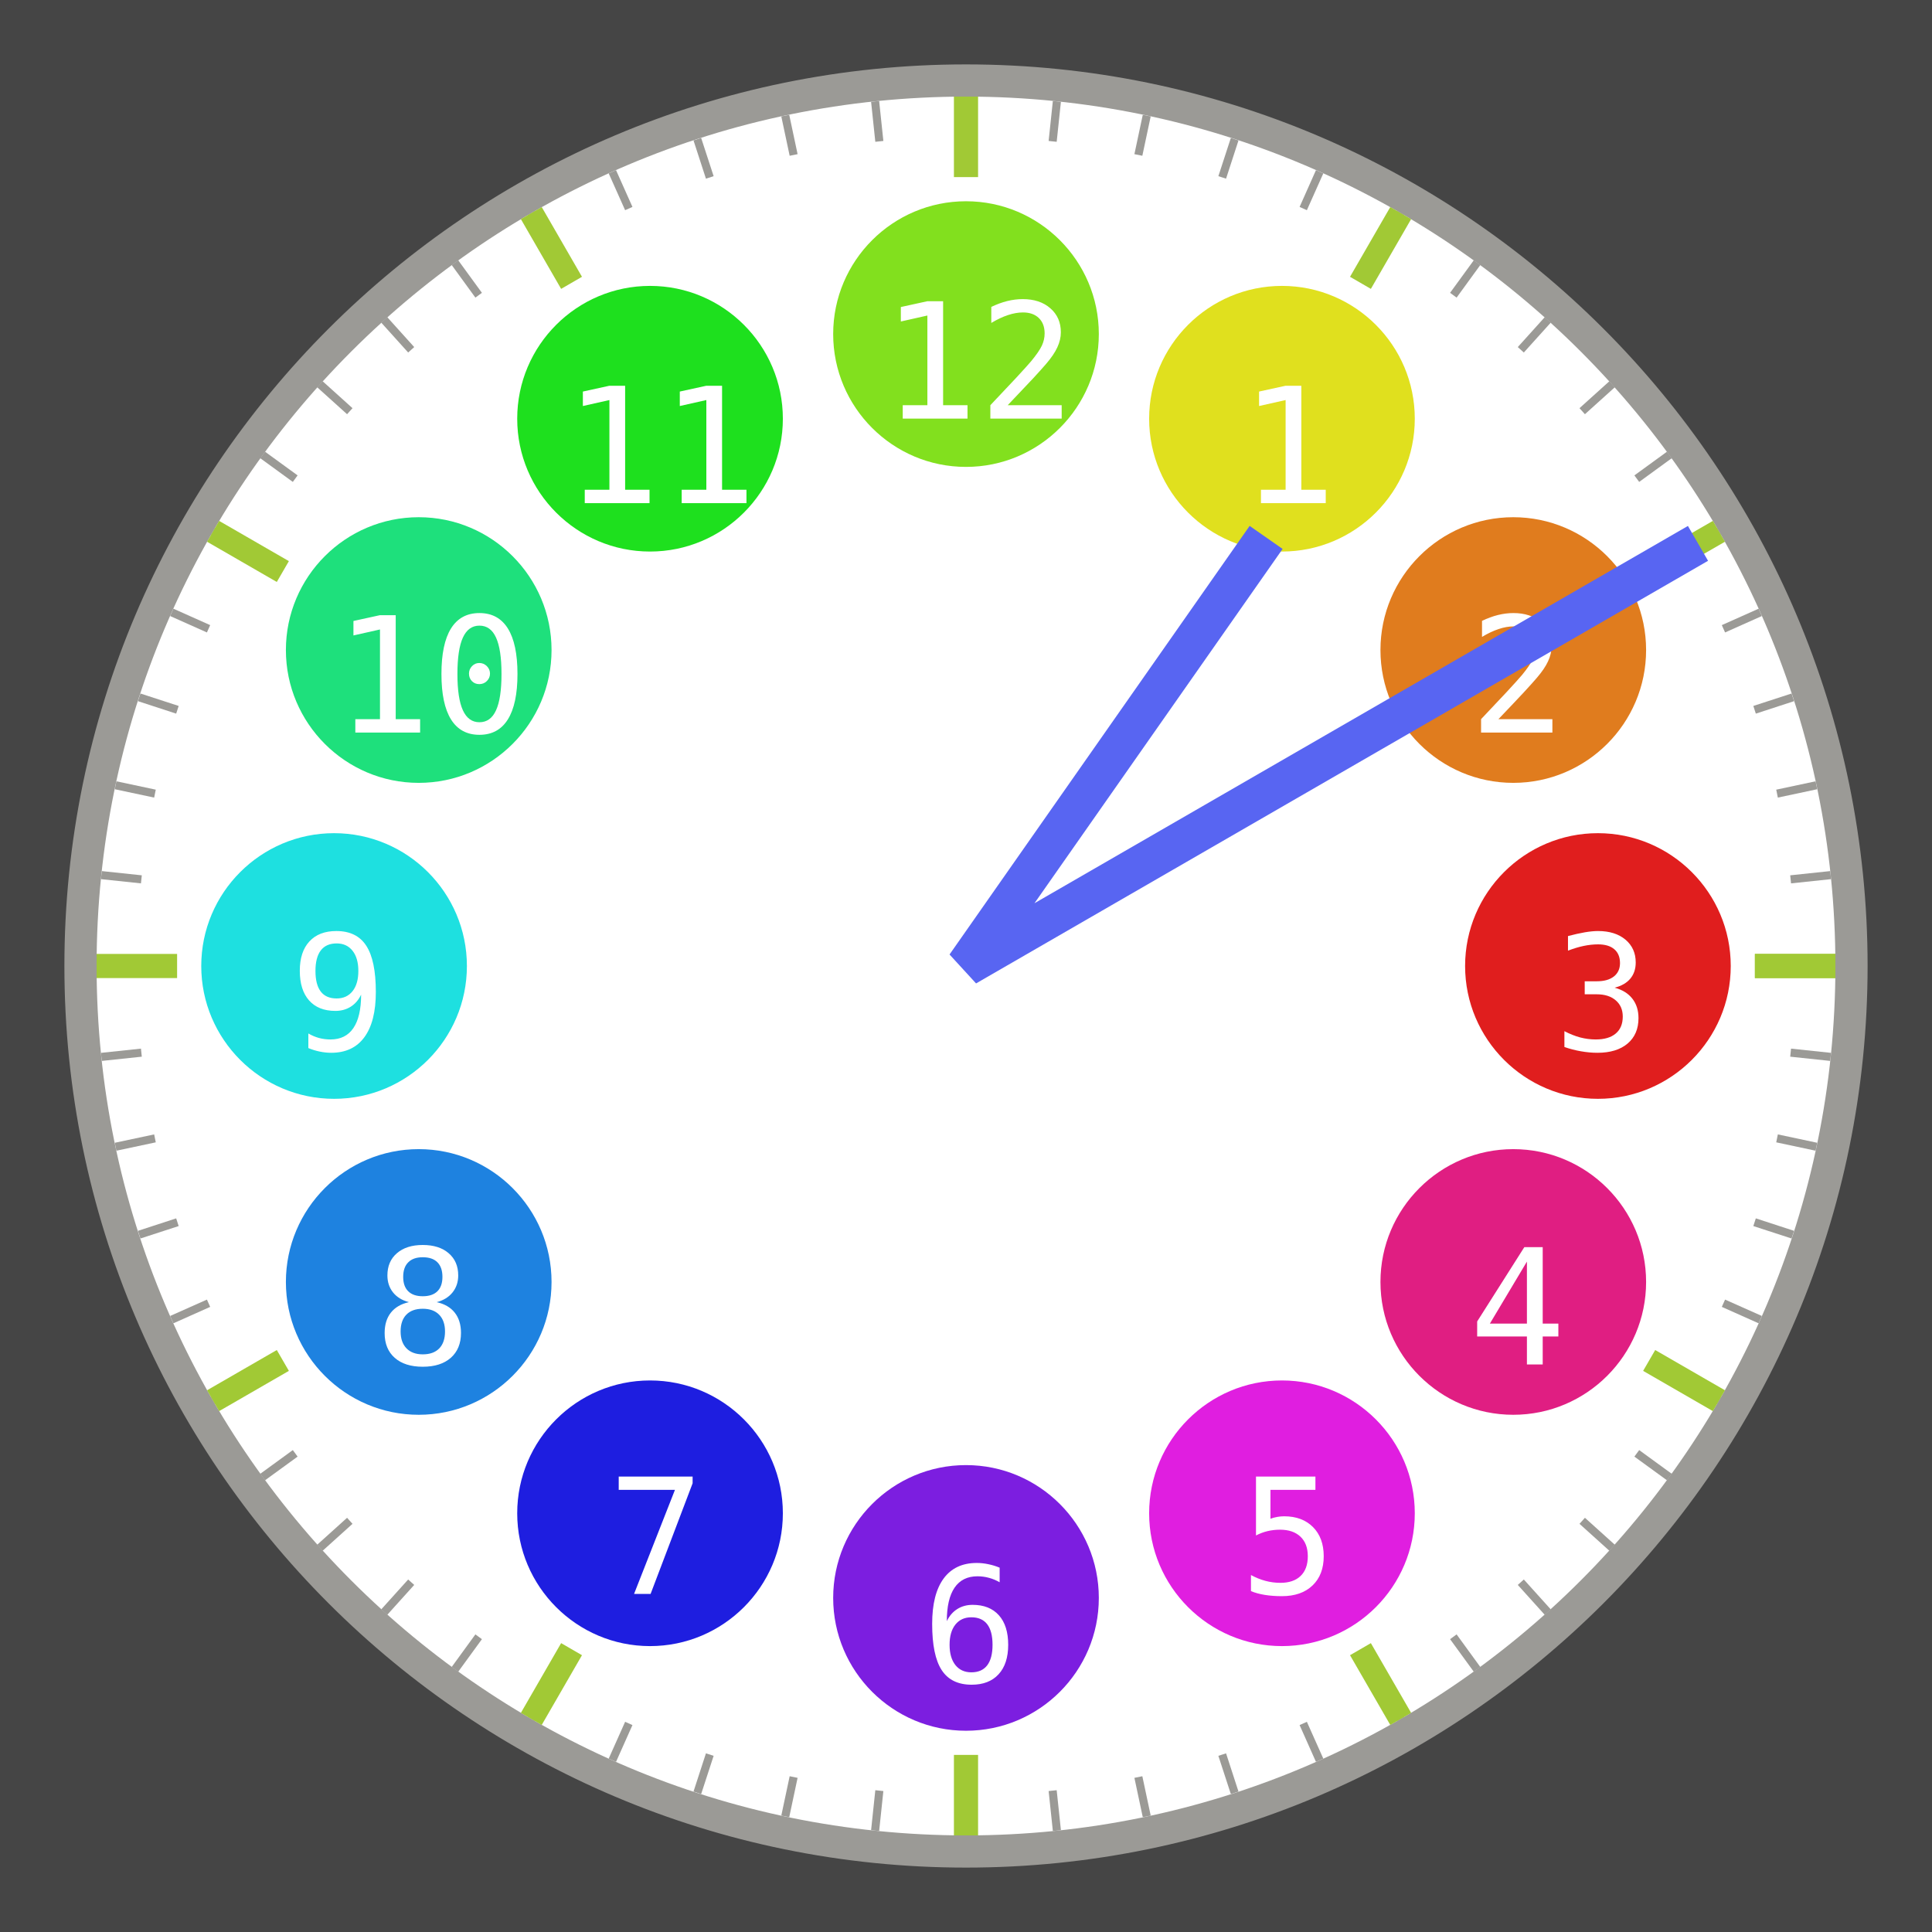
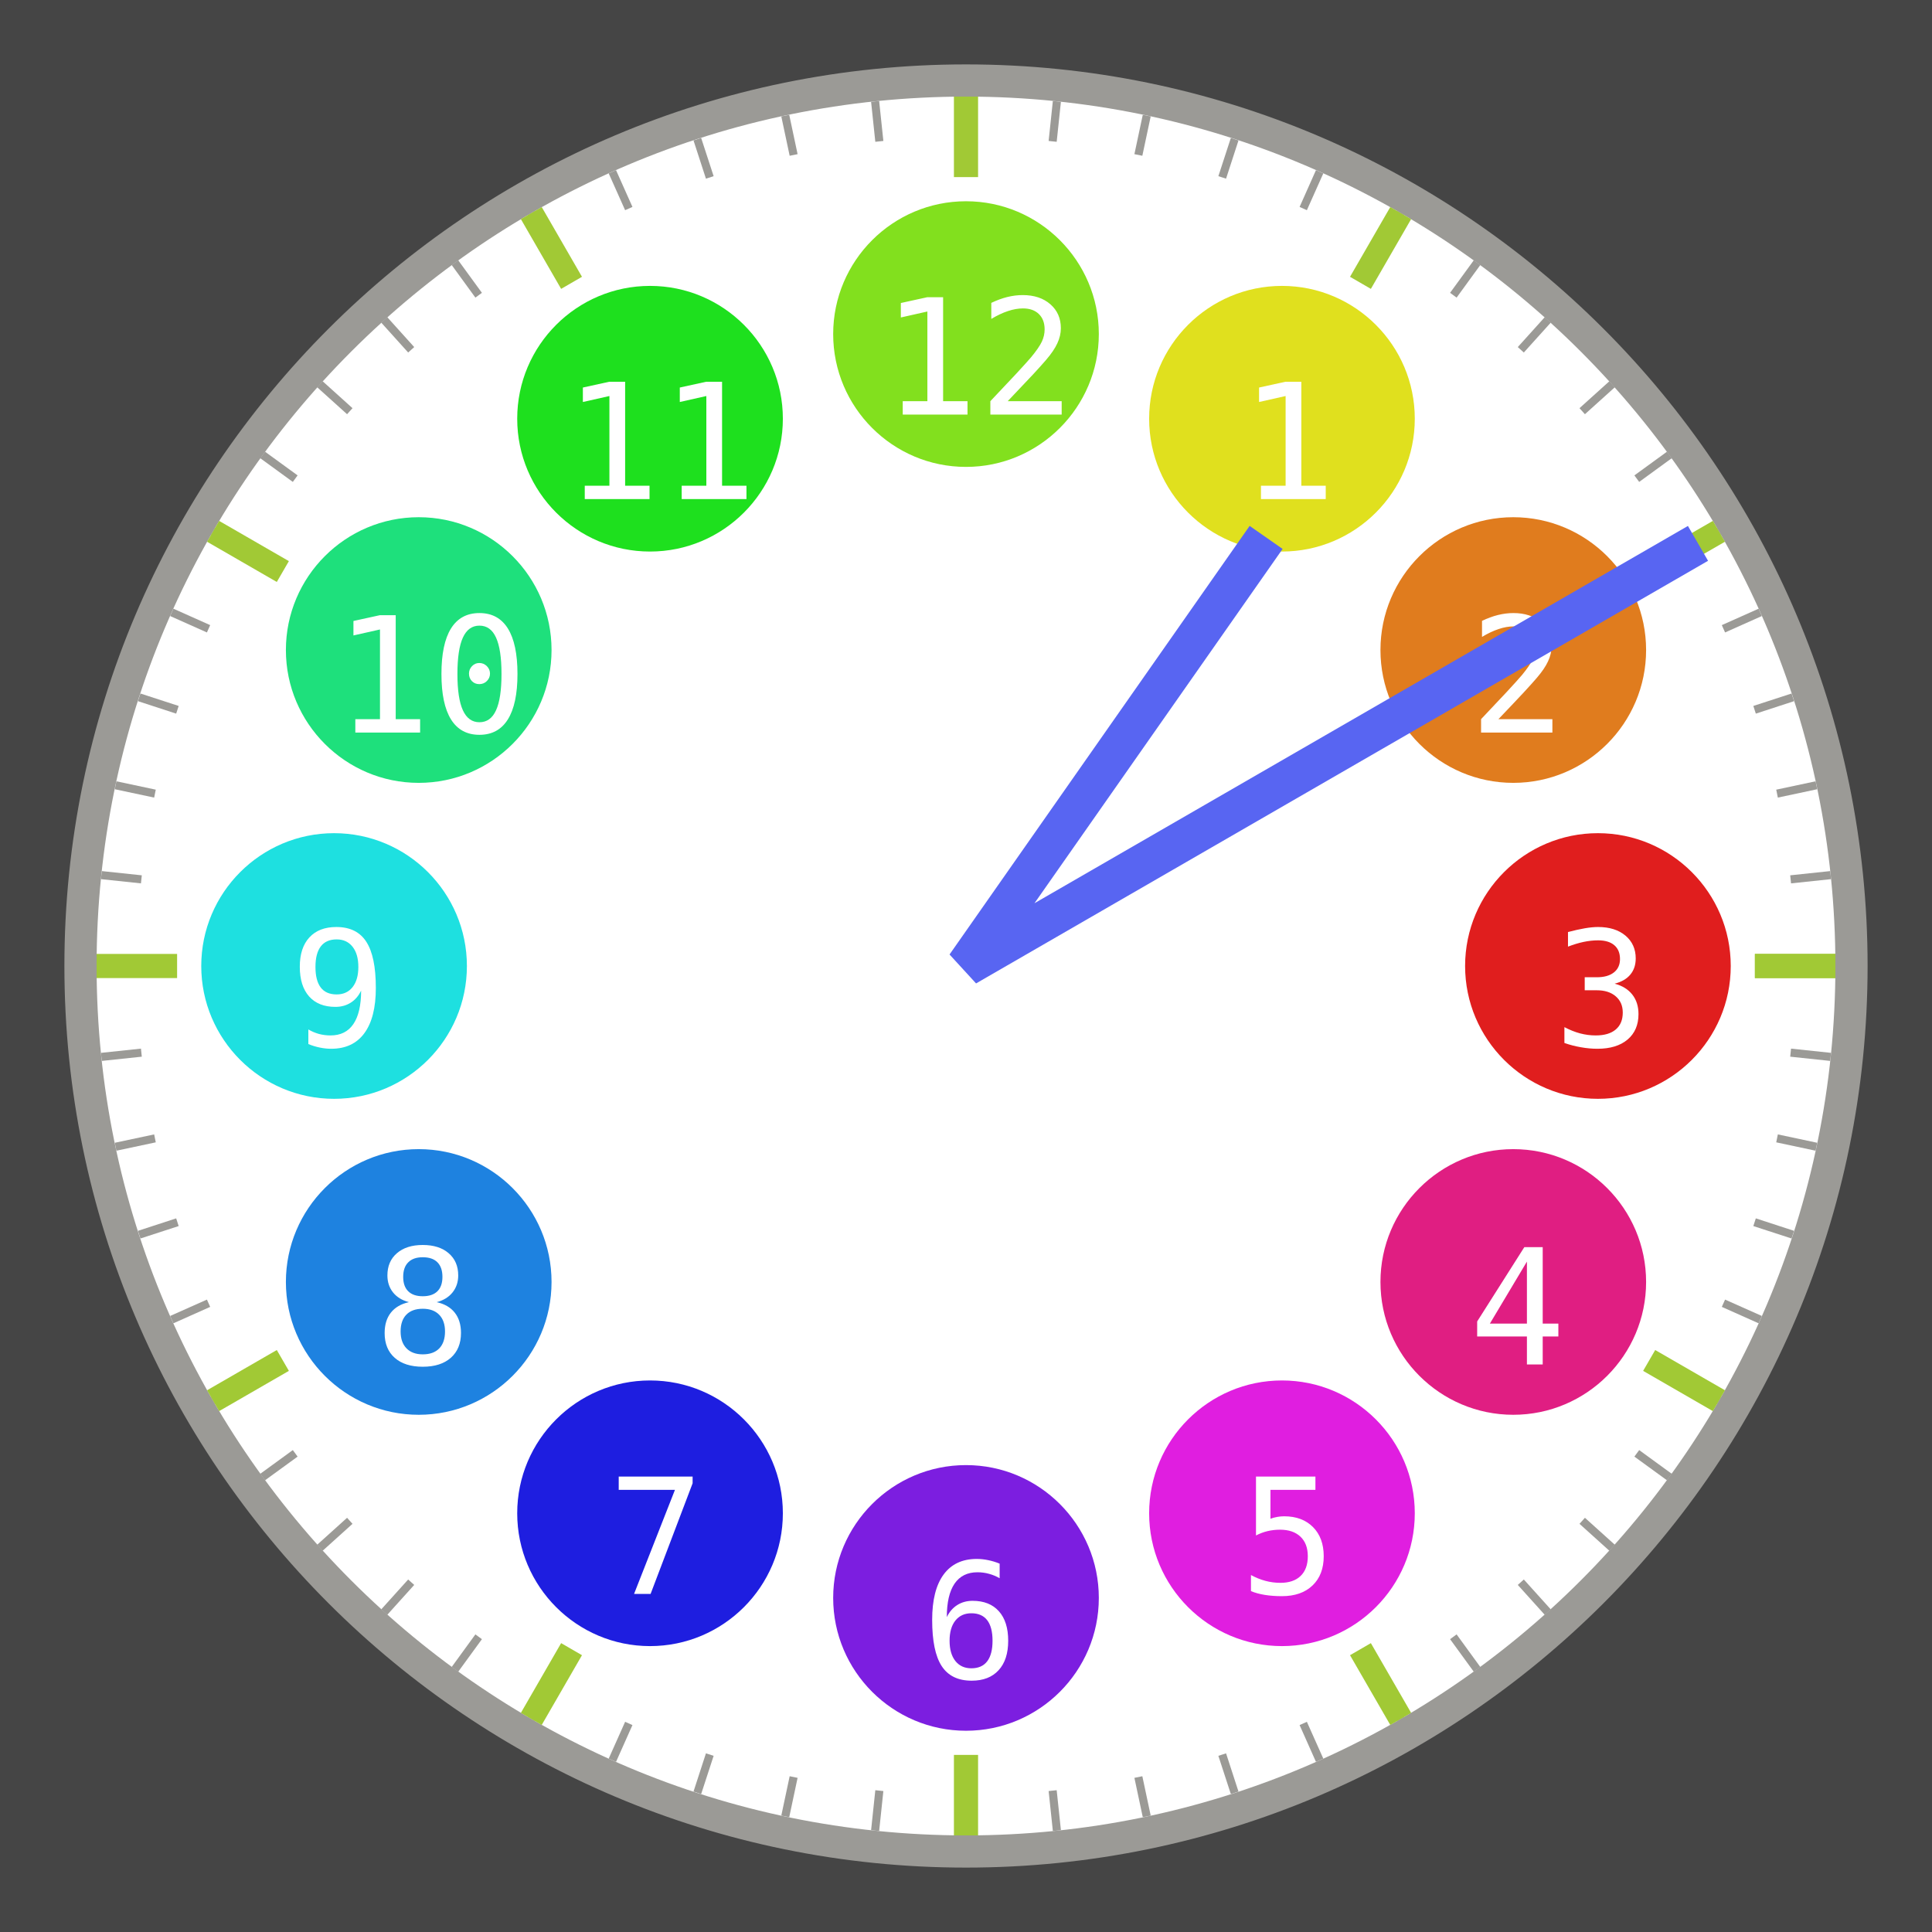
<svg xmlns="http://www.w3.org/2000/svg" version="1.1" viewBox="0 0 480 480">
  <defs>
    <clipPath id="clip_0">
      <polygon points="0 0,480 0,480 480,0 480" />
    </clipPath>
  </defs>
  <g clip-path="url(#clip_0)">
    <path style="fill:#FFFFFF;" d="M 0,0 L 480,0 L 480,480 L 0,480 L 0,0 Z" />
    <defs>
      <clipPath id="clip_1">
        <polygon points="0 0,480 0,480 480,0 480" />
      </clipPath>
    </defs>
    <g clip-path="url(#clip_1)">
      <path style="fill:#454545;" d="M 0,0 L 480,0 L 480,480 L 0,480 L 0,0 Z" />
      <path style="fill:#FFFFFF;" d="M 240,460 C 361.41,460 460,361.41 460,240 C 460,118.59 361.41,20 240,20 C 118.59,20 20,118.59 20,240 C 20,361.41 118.59,460 240,460 Z" />
      <path style="fill:#9B9A96;" d="M 240,464 C 363.61,464 464,363.61 464,240 C 464,116.39 363.61,16 240,16 C 116.39,16 16,116.39 16,240 C 16,363.61 116.39,464 240,464 M 240,456 C 120.80,456 24,359.20 24,240 C 24,120.80 120.80,24 240,24 C 359.20,24 456,120.80 456,240 C 456,359.20 359.20,456 240,456 Z" />
      <path style="fill:#9B9A96;" d="M 456,239 L 456,241 L 446,241 L 446,239 L 456,239 Z" />
      <path style="fill:#9B9A96;" d="M 454.70,216.42 L 454.92,218.42 L 444.98,219.47 L 444.77,217.47 L 454.70,216.42 Z" />
      <path style="fill:#9B9A96;" d="M 451.08,194.11 L 451.48,196.08 L 441.70,198.16 L 441.30,196.19 L 451.08,194.11 Z" />
      <path style="fill:#9B9A96;" d="M 445.11,172.30 L 445.73,174.20 L 436.23,177.30 L 435.61,175.39 L 445.11,172.30 Z" />
      <path style="fill:#9B9A96;" d="M 436.92,151.23 L 437.73,153.05 L 428.59,157.13 L 427.78,155.31 L 436.92,151.23 Z" />
      <path style="fill:#9B9A96;" d="M 426.56,131.14 L 427.56,132.86 L 418.91,137.86 L 417.91,136.14 L 426.56,131.14 Z" />
      <path style="fill:#9B9A96;" d="M 414.16,112.22 L 415.34,113.84 L 407.25,119.73 L 406.06,118.11 L 414.16,112.22 Z" />
      <path style="fill:#9B9A96;" d="M 399.84,94.72 L 401.19,96.22 L 393.77,102.91 L 392.42,101.41 L 399.84,94.72 Z" />
      <path style="fill:#9B9A96;" d="M 383.78,78.81 L 385.28,80.16 L 378.59,87.58 L 377.09,86.23 L 383.78,78.81 Z" />
      <path style="fill:#9B9A96;" d="M 366.16,64.66 L 367.78,65.84 L 361.89,73.94 L 360.27,72.75 L 366.16,64.66 Z" />
      <path style="fill:#9B9A96;" d="M 347.14,52.44 L 348.86,53.44 L 343.86,62.09 L 342.14,61.09 L 347.14,52.44 Z" />
      <path style="fill:#9B9A96;" d="M 326.95,42.27 L 328.77,43.08 L 324.69,52.22 L 322.88,51.41 L 326.95,42.27 Z" />
      <path style="fill:#9B9A96;" d="M 305.80,34.27 L 307.70,34.89 L 304.61,44.39 L 302.70,43.77 L 305.80,34.27 Z" />
      <path style="fill:#9B9A96;" d="M 283.92,28.52 L 285.89,28.92 L 283.81,38.70 L 281.84,38.30 L 283.92,28.52 Z" />
      <path style="fill:#9B9A96;" d="M 261.58,25.08 L 263.58,25.30 L 262.53,35.23 L 260.53,35.02 L 261.58,25.08 Z" />
      <path style="fill:#9B9A96;" d="M 239,24 L 241,24 L 241,34 L 239,34 L 239,24 Z" />
      <path style="fill:#9B9A96;" d="M 216.42,25.30 L 218.42,25.08 L 219.47,35.02 L 217.47,35.23 L 216.42,25.30 Z" />
      <path style="fill:#9B9A96;" d="M 194.11,28.92 L 196.08,28.52 L 198.16,38.30 L 196.19,38.70 L 194.11,28.92 Z" />
      <path style="fill:#9B9A96;" d="M 172.30,34.89 L 174.20,34.27 L 177.30,43.77 L 175.39,44.39 L 172.30,34.89 Z" />
      <path style="fill:#9B9A96;" d="M 151.23,43.08 L 153.05,42.27 L 157.13,51.41 L 155.31,52.22 L 151.23,43.08 Z" />
      <path style="fill:#9B9A96;" d="M 131.14,53.44 L 132.86,52.44 L 137.86,61.09 L 136.14,62.09 L 131.14,53.44 Z" />
      <path style="fill:#9B9A96;" d="M 112.22,65.84 L 113.84,64.66 L 119.73,72.75 L 118.11,73.94 L 112.22,65.84 Z" />
      <path style="fill:#9B9A96;" d="M 94.72,80.16 L 96.22,78.81 L 102.91,86.23 L 101.41,87.58 L 94.72,80.16 Z" />
      <path style="fill:#9B9A96;" d="M 78.81,96.22 L 80.16,94.72 L 87.58,101.41 L 86.23,102.91 L 78.81,96.22 Z" />
      <path style="fill:#9B9A96;" d="M 64.66,113.84 L 65.84,112.22 L 73.94,118.11 L 72.75,119.73 L 64.66,113.84 Z" />
      <path style="fill:#9B9A96;" d="M 52.44,132.86 L 53.44,131.14 L 62.09,136.14 L 61.09,137.86 L 52.44,132.86 Z" />
      <path style="fill:#9B9A96;" d="M 42.27,153.05 L 43.08,151.23 L 52.22,155.31 L 51.41,157.13 L 42.27,153.05 Z" />
      <path style="fill:#9B9A96;" d="M 34.27,174.20 L 34.89,172.30 L 44.39,175.39 L 43.77,177.30 L 34.27,174.20 Z" />
      <path style="fill:#9B9A96;" d="M 28.52,196.08 L 28.92,194.11 L 38.70,196.19 L 38.30,198.16 L 28.52,196.08 Z" />
      <path style="fill:#9B9A96;" d="M 25.08,218.42 L 25.30,216.42 L 35.23,217.47 L 35.02,219.47 L 25.08,218.42 Z" />
      <path style="fill:#9B9A96;" d="M 24,241 L 24,239 L 34,239 L 34,241 L 24,241 Z" />
      <path style="fill:#9B9A96;" d="M 25.30,263.58 L 25.08,261.58 L 35.02,260.53 L 35.23,262.53 L 25.30,263.58 Z" />
      <path style="fill:#9B9A96;" d="M 28.92,285.89 L 28.52,283.92 L 38.30,281.84 L 38.70,283.81 L 28.92,285.89 Z" />
      <path style="fill:#9B9A96;" d="M 34.89,307.70 L 34.27,305.80 L 43.77,302.70 L 44.39,304.61 L 34.89,307.70 Z" />
      <path style="fill:#9B9A96;" d="M 43.08,328.77 L 42.27,326.95 L 51.41,322.88 L 52.22,324.69 L 43.08,328.77 Z" />
      <path style="fill:#9B9A96;" d="M 53.44,348.86 L 52.44,347.14 L 61.09,342.14 L 62.09,343.86 L 53.44,348.86 Z" />
      <path style="fill:#9B9A96;" d="M 65.84,367.78 L 64.66,366.16 L 72.75,360.27 L 73.94,361.89 L 65.84,367.78 Z" />
      <path style="fill:#9B9A96;" d="M 80.16,385.28 L 78.81,383.78 L 86.23,377.09 L 87.58,378.59 L 80.16,385.28 Z" />
      <path style="fill:#9B9A96;" d="M 96.22,401.19 L 94.72,399.84 L 101.41,392.42 L 102.91,393.77 L 96.22,401.19 Z" />
      <path style="fill:#9B9A96;" d="M 113.84,415.34 L 112.22,414.16 L 118.11,406.06 L 119.73,407.25 L 113.84,415.34 Z" />
      <path style="fill:#9B9A96;" d="M 132.86,427.56 L 131.14,426.56 L 136.14,417.91 L 137.86,418.91 L 132.86,427.56 Z" />
      <path style="fill:#9B9A96;" d="M 153.05,437.73 L 151.23,436.92 L 155.31,427.78 L 157.13,428.59 L 153.05,437.73 Z" />
      <path style="fill:#9B9A96;" d="M 174.20,445.73 L 172.30,445.11 L 175.39,435.61 L 177.30,436.23 L 174.20,445.73 Z" />
      <path style="fill:#9B9A96;" d="M 196.08,451.48 L 194.11,451.08 L 196.19,441.30 L 198.16,441.70 L 196.08,451.48 Z" />
      <path style="fill:#9B9A96;" d="M 218.42,454.92 L 216.42,454.70 L 217.47,444.77 L 219.47,444.98 L 218.42,454.92 Z" />
      <path style="fill:#9B9A96;" d="M 241,456 L 239,456 L 239,446 L 241,446 L 241,456 Z" />
      <path style="fill:#9B9A96;" d="M 263.58,454.70 L 261.58,454.92 L 260.53,444.98 L 262.53,444.77 L 263.58,454.70 Z" />
      <path style="fill:#9B9A96;" d="M 285.89,451.08 L 283.92,451.48 L 281.84,441.70 L 283.81,441.30 L 285.89,451.08 Z" />
      <path style="fill:#9B9A96;" d="M 307.70,445.11 L 305.80,445.73 L 302.70,436.23 L 304.61,435.61 L 307.70,445.11 Z" />
      <path style="fill:#9B9A96;" d="M 328.77,436.92 L 326.95,437.73 L 322.88,428.59 L 324.69,427.78 L 328.77,436.92 Z" />
      <path style="fill:#9B9A96;" d="M 348.86,426.56 L 347.14,427.56 L 342.14,418.91 L 343.86,417.91 L 348.86,426.56 Z" />
      <path style="fill:#9B9A96;" d="M 367.78,414.16 L 366.16,415.34 L 360.27,407.25 L 361.89,406.06 L 367.78,414.16 Z" />
      <path style="fill:#9B9A96;" d="M 385.28,399.84 L 383.78,401.19 L 377.09,393.77 L 378.59,392.42 L 385.28,399.84 Z" />
      <path style="fill:#9B9A96;" d="M 401.19,383.78 L 399.84,385.28 L 392.42,378.59 L 393.77,377.09 L 401.19,383.78 Z" />
      <path style="fill:#9B9A96;" d="M 415.34,366.16 L 414.16,367.78 L 406.06,361.89 L 407.25,360.27 L 415.34,366.16 Z" />
      <path style="fill:#9B9A96;" d="M 427.56,347.14 L 426.56,348.86 L 417.91,343.86 L 418.91,342.14 L 427.56,347.14 Z" />
      <path style="fill:#9B9A96;" d="M 437.73,326.95 L 436.92,328.77 L 427.78,324.69 L 428.59,322.88 L 437.73,326.95 Z" />
      <path style="fill:#9B9A96;" d="M 445.73,305.80 L 445.11,307.70 L 435.61,304.61 L 436.23,302.70 L 445.73,305.80 Z" />
      <path style="fill:#9B9A96;" d="M 451.48,283.92 L 451.08,285.89 L 441.30,283.81 L 441.70,281.84 L 451.48,283.92 Z" />
      <path style="fill:#9B9A96;" d="M 454.92,261.58 L 454.70,263.58 L 444.77,262.53 L 444.98,260.53 L 454.92,261.58 Z" />
      <path style="fill:#9B9A96;" d="M 456,239 L 456,241 L 446,241 L 446,239 L 456,239 Z" />
      <path style="fill:#A1C935;" d="M 456,237 L 456,243 L 436,243 L 436,237 L 456,237 Z" />
      <path style="fill:#A1C935;" d="M 425.56,129.41 L 428.56,134.59 L 411.23,144.59 L 408.23,139.41 L 425.56,129.41 Z" />
      <path style="fill:#A1C935;" d="M 345.41,51.44 L 350.59,54.44 L 340.59,71.77 L 335.41,68.77 L 345.41,51.44 Z" />
      <path style="fill:#A1C935;" d="M 237,24 L 243,24 L 243,44 L 237,44 L 237,24 Z" />
      <path style="fill:#A1C935;" d="M 129.41,54.44 L 134.59,51.44 L 144.59,68.77 L 139.41,71.77 L 129.41,54.44 Z" />
      <path style="fill:#A1C935;" d="M 51.44,134.59 L 54.44,129.41 L 71.77,139.41 L 68.77,144.59 L 51.44,134.59 Z" />
      <path style="fill:#A1C935;" d="M 24,243 L 24,237 L 44,237 L 44,243 L 24,243 Z" />
      <path style="fill:#A1C935;" d="M 54.44,350.59 L 51.44,345.41 L 68.77,335.41 L 71.77,340.59 L 54.44,350.59 Z" />
      <path style="fill:#A1C935;" d="M 134.59,428.56 L 129.41,425.56 L 139.41,408.23 L 144.59,411.23 L 134.59,428.56 Z" />
      <path style="fill:#A1C935;" d="M 243,456 L 237,456 L 237,436 L 243,436 L 243,456 Z" />
      <path style="fill:#A1C935;" d="M 350.59,425.56 L 345.41,428.56 L 335.41,411.23 L 340.59,408.23 L 350.59,425.56 Z" />
      <path style="fill:#A1C935;" d="M 428.56,345.41 L 425.56,350.59 L 408.23,340.59 L 411.23,335.41 L 428.56,345.41 Z" />
      <path style="fill:#A1C935;" d="M 456,237 L 456,243 L 436,243 L 436,237 L 456,237 Z" />
      <path style="fill:#E0E01E;" d="M 318.50,137.03 C 336.70,137.03 351.50,122.23 351.50,104.03 C 351.50,85.83 336.70,71.03 318.50,71.03 C 300.30,71.03 285.50,85.83 285.50,104.03 C 285.50,122.23 300.30,137.03 318.50,137.03 Z" />
-       <text x="308" y="125" xml:space="preserve" style="font-size:40px;font-family:Cerial,monospace;fill:#FFFFFF;">1</text>
+       <text x="308" y="124" xml:space="preserve" style="font-size:40px;font-family:Cerial,monospace;fill:#FFFFFF;">1</text>
      <path style="fill:#E07C1E;" d="M 375.97,194.50 C 394.17,194.50 408.97,179.70 408.97,161.50 C 408.97,143.30 394.17,128.50 375.97,128.50 C 357.77,128.50 342.97,143.30 342.97,161.50 C 342.97,179.70 357.77,194.50 375.97,194.50 Z" />
      <text x="365" y="182" xml:space="preserve" style="font-size:40px;font-family:Cerial,monospace;fill:#FFFFFF;">2</text>
      <path style="fill:#E01E1E;" d="M 397,273 C 415.20,273 430,258.20 430,240 C 430,221.80 415.20,207 397,207 C 378.80,207 364,221.80 364,240 C 364,258.20 378.80,273 397,273 Z" />
-       <text x="386" y="261" xml:space="preserve" style="font-size:40px;font-family:Cerial,monospace;fill:#FFFFFF;">3</text>
+       <text x="386" y="260" xml:space="preserve" style="font-size:40px;font-family:Cerial,monospace;fill:#FFFFFF;">3</text>
      <path style="fill:#E01E82;" d="M 375.97,351.50 C 394.17,351.50 408.97,336.70 408.97,318.50 C 408.97,300.30 394.17,285.50 375.97,285.50 C 357.77,285.50 342.97,300.30 342.97,318.50 C 342.97,336.70 357.77,351.50 375.97,351.50 Z" />
      <text x="365" y="339" xml:space="preserve" style="font-size:40px;font-family:Cerial,monospace;fill:#FFFFFF;">4</text>
      <path style="fill:#E01EE0;" d="M 318.50,408.97 C 336.70,408.97 351.50,394.17 351.50,375.97 C 351.50,357.77 336.70,342.97 318.50,342.97 C 300.30,342.97 285.50,357.77 285.50,375.97 C 285.50,394.17 300.30,408.97 318.50,408.97 Z" />
      <text x="308" y="396" xml:space="preserve" style="font-size:40px;font-family:Cerial,monospace;fill:#FFFFFF;">5</text>
      <path style="fill:#7C1EE0;" d="M 240,430 C 258.20,430 273,415.20 273,397 C 273,378.80 258.20,364 240,364 C 221.80,364 207,378.80 207,397 C 207,415.20 221.80,430 240,430 Z" />
-       <text x="229" y="418" xml:space="preserve" style="font-size:40px;font-family:Cerial,monospace;fill:#FFFFFF;">6</text>
+       <text x="229" y="417" xml:space="preserve" style="font-size:40px;font-family:Cerial,monospace;fill:#FFFFFF;">6</text>
      <path style="fill:#1E1EE0;" d="M 161.50,408.97 C 179.70,408.97 194.50,394.17 194.50,375.97 C 194.50,357.77 179.70,342.97 161.50,342.97 C 143.30,342.97 128.50,357.77 128.50,375.97 C 128.50,394.17 143.30,408.97 161.50,408.97 Z" />
      <text x="151" y="396" xml:space="preserve" style="font-size:40px;font-family:Cerial,monospace;fill:#FFFFFF;">7</text>
      <path style="fill:#1E82E0;" d="M 104.03,351.50 C 122.23,351.50 137.03,336.70 137.03,318.50 C 137.03,300.30 122.23,285.50 104.03,285.50 C 85.83,285.50 71.03,300.30 71.03,318.50 C 71.03,336.70 85.83,351.50 104.03,351.50 Z" />
      <text x="93" y="339" xml:space="preserve" style="font-size:40px;font-family:Cerial,monospace;fill:#FFFFFF;">8</text>
      <path style="fill:#1EE0E0;" d="M 83,273 C 101.20,273 116,258.20 116,240 C 116,221.80 101.20,207 83,207 C 64.80,207 50,221.80 50,240 C 50,258.20 64.80,273 83,273 Z" />
-       <text x="72" y="261" xml:space="preserve" style="font-size:40px;font-family:Cerial,monospace;fill:#FFFFFF;">9</text>
+       <text x="72" y="260" xml:space="preserve" style="font-size:40px;font-family:Cerial,monospace;fill:#FFFFFF;">9</text>
      <path style="fill:#1EE07C;" d="M 104.03,194.50 C 122.23,194.50 137.03,179.70 137.03,161.50 C 137.03,143.30 122.23,128.50 104.03,128.50 C 85.83,128.50 71.03,143.30 71.03,161.50 C 71.03,179.70 85.83,194.50 104.03,194.50 Z" />
      <text x="83" y="182" xml:space="preserve" style="font-size:40px;font-family:Cerial,monospace;fill:#FFFFFF;">10</text>
      <path style="fill:#1EE01E;" d="M 161.50,137.03 C 179.70,137.03 194.50,122.23 194.50,104.03 C 194.50,85.83 179.70,71.03 161.50,71.03 C 143.30,71.03 128.50,85.83 128.50,104.03 C 128.50,122.23 143.30,137.03 161.50,137.03 Z" />
-       <text x="140" y="125" xml:space="preserve" style="font-size:40px;font-family:Cerial,monospace;fill:#FFFFFF;">11</text>
+       <text x="140" y="124" xml:space="preserve" style="font-size:40px;font-family:Cerial,monospace;fill:#FFFFFF;">11</text>
      <path style="fill:#82E01E;" d="M 240,116 C 258.20,116 273,101.20 273,83 C 273,64.80 258.20,50 240,50 C 221.80,50 207,64.80 207,83 C 207,101.20 221.80,116 240,116 Z" />
-       <text x="219" y="104" xml:space="preserve" style="font-size:40px;font-family:Cerial,monospace;fill:#FFFFFF;">12</text>
+       <text x="219" y="103" xml:space="preserve" style="font-size:40px;font-family:Cerial,monospace;fill:#FFFFFF;">12</text>
      <path style="fill:#5865F2;" d="M 419.36,130.67 L 237.50,235.67 L 244.09,242.86 L 318.66,136.38 L 310.47,130.66 L 235.91,237.14 L 242.50,244.33 L 424.36,139.33 L 419.36,130.67 Z" />
    </g>
  </g>
</svg>
